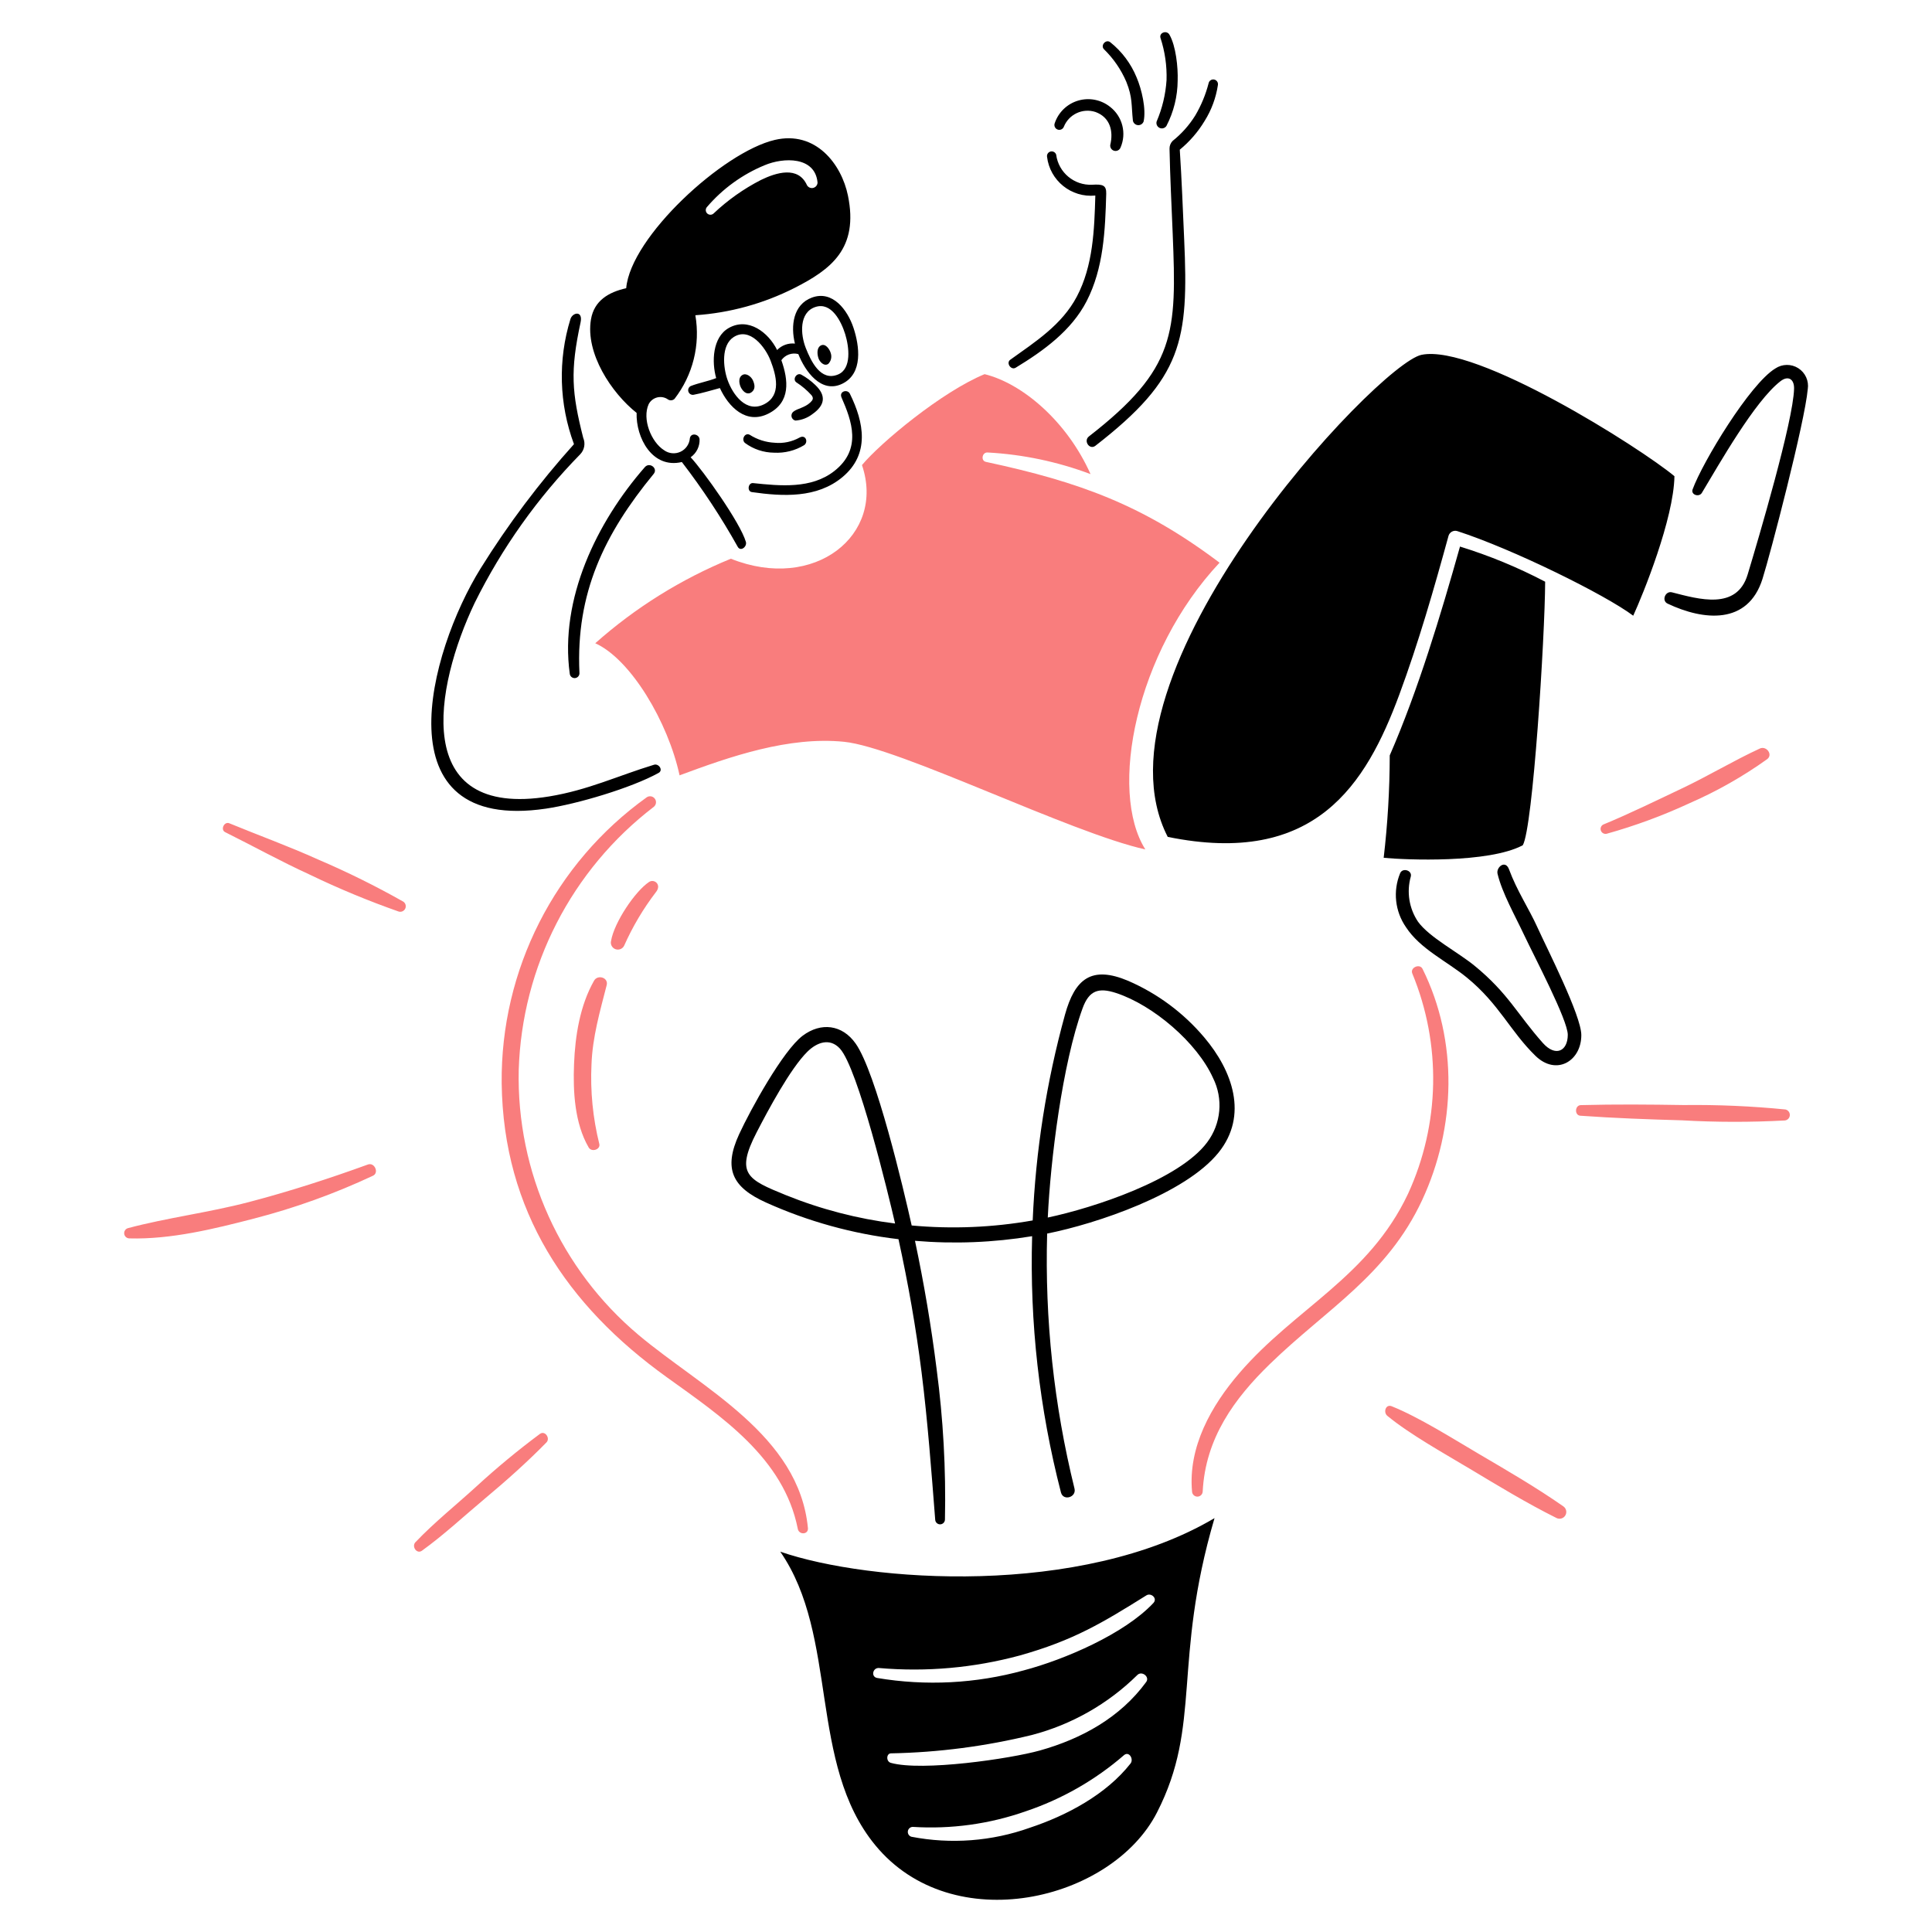
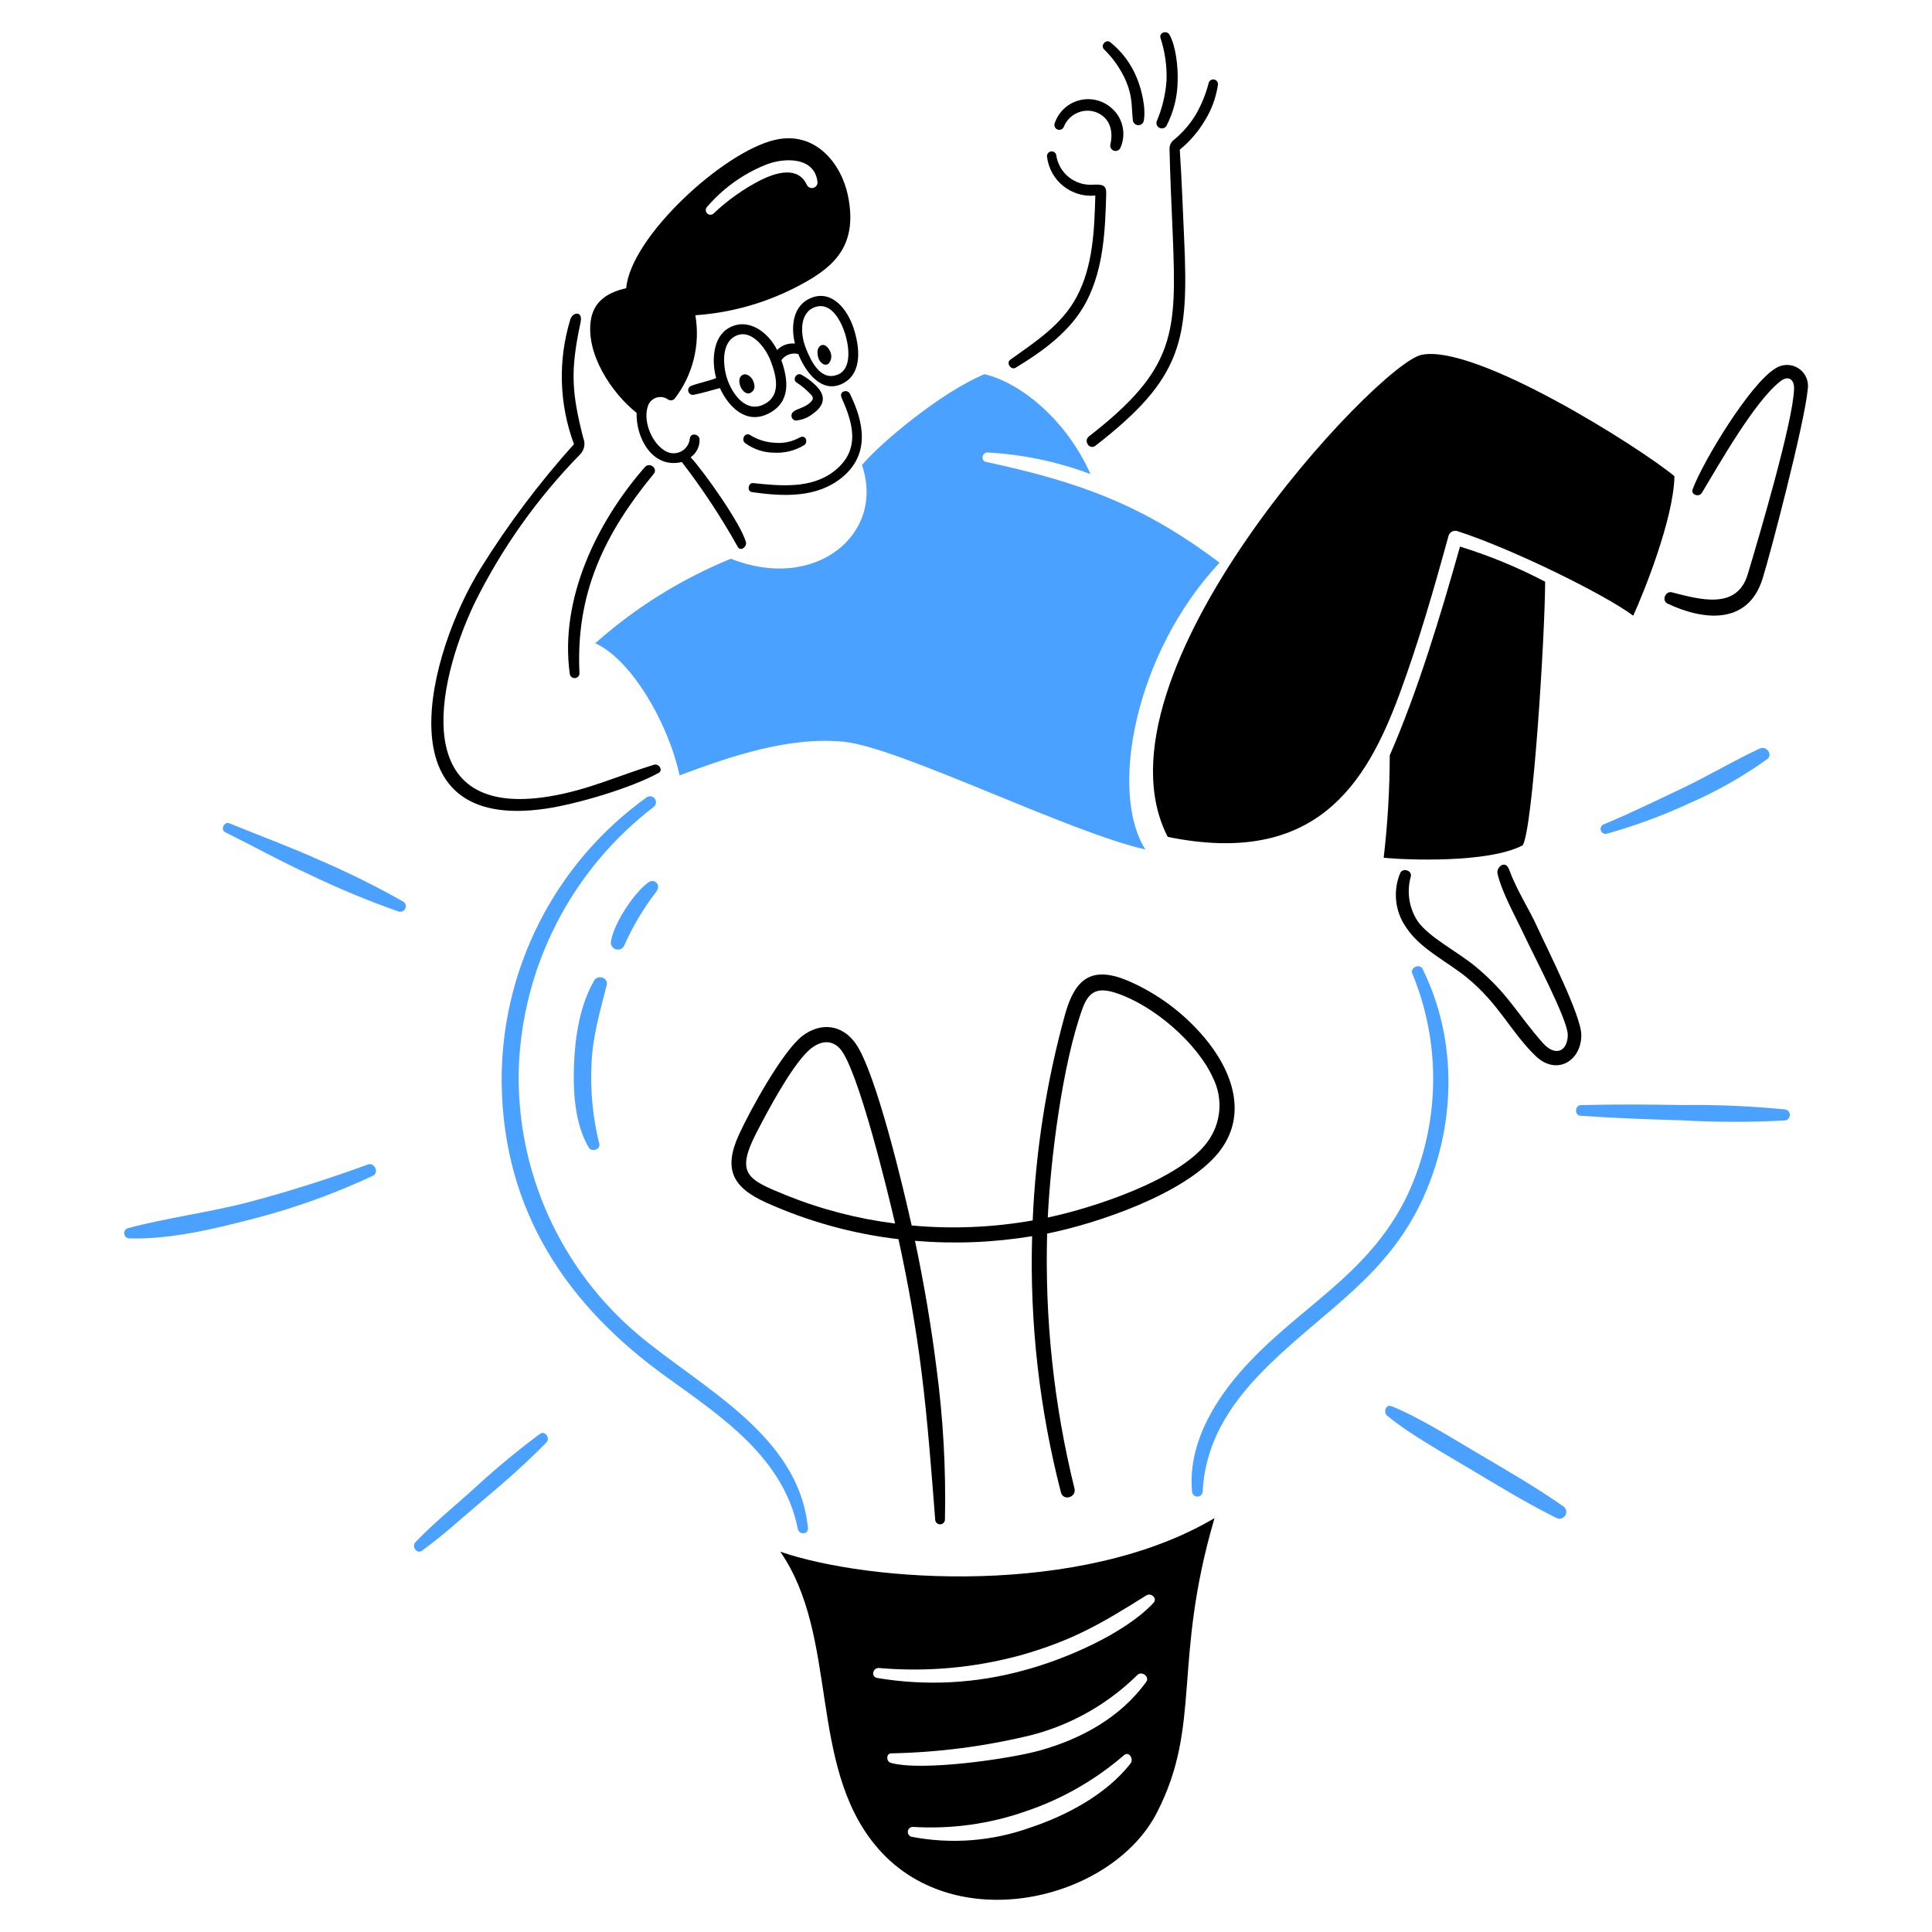
<svg xmlns="http://www.w3.org/2000/svg" viewBox="0 0 300 300">
  <defs>
-     <style>.a{fill:#f97d7d;}.a,.b{fill-rule:evenodd;}</style>
+     <style>.a{fill:#4BA1FF;}.a,.b{fill-rule:evenodd;}</style>
  </defs>
  <path class="a" d="M84.849,223.984c-3.007,3.065-6.215,5.926-9.509,8.679-3.251,2.716-6.38,5.651-9.82,8.13-.8.579-1.639-.664-1.011-1.321,2.956-3.1,6.347-5.8,9.5-8.686a123.5,123.5,0,0,1,9.824-8.127C84.627,222.071,85.491,223.33,84.849,223.984ZM57.132,180.823c-6.052,2.2-12.209,4.185-18.44,5.821-6.275,1.648-12.746,2.439-18.859,4.072a.812.812,0,0,0,.254,1.581c6.453.178,13.174-1.476,19.382-3.085a106.063,106.063,0,0,0,18.449-6.647C58.9,182.1,58.153,180.452,57.132,180.823Zm5.5-40.811a132.6,132.6,0,0,0-13.221-6.541c-4.652-2.1-9.138-3.712-13.8-5.632-.792-.326-1.426.993-.648,1.379,4.46,2.217,8.587,4.515,13.174,6.613a133.87,133.87,0,0,0,13.771,5.714A.858.858,0,0,0,62.632,140.012ZM94.206,152.97c.3-1.184-1.4-1.685-1.963-.688-2.192,3.861-2.93,8.555-3.106,12.934-.172,4.242.087,9.213,2.272,12.962.455.781,1.855.323,1.654-.536a42.687,42.687,0,0,1-1.216-12.363C92,161.03,93.161,157.055,94.206,152.97Zm6.572-16.015c-2.175,1.453-5.4,6.281-5.887,9.115a1.089,1.089,0,0,0,2.032.762,41.21,41.21,0,0,1,4.918-8.289C102.8,137.384,101.6,136.409,100.778,136.955Zm-1.592,70.364a52.255,52.255,0,0,1-18.639-41.16,53.54,53.54,0,0,1,20.967-40.868.923.923,0,0,0-1.072-1.5A53.966,53.966,0,0,0,77.9,168.219c.256,19.843,10.13,34.492,25.611,45.616,8.5,6.111,18.2,12.559,20.37,23.567.191.972,1.674.905,1.574-.13C124.066,222.87,109.033,215.574,99.186,207.319Zm121.707-56.871c-.436-.878-1.971-.209-1.594.711a42.8,42.8,0,0,1-.661,34.214c-6.107,12.937-17.476,17.727-26.172,27.816-4.38,5.082-8,11.5-7.364,18.431a.827.827,0,0,0,1.652-.026c.422-8.265,4.9-14.415,10.451-19.806,8.758-8.513,18.179-13.734,23.625-25.438C226.069,175.091,226.454,161.667,220.893,150.448Zm8.632,75.25c-4-2.353-9.214-5.647-13.42-7.334-.944-.379-1.339.943-.684,1.483,3.488,2.877,8.905,5.881,12.883,8.268,4.382,2.629,8.748,5.284,13.324,7.568a1.053,1.053,0,0,0,1.122-1.781C238.492,230.929,234,228.328,229.525,225.7Zm47.705-53.421a142.524,142.524,0,0,0-15.78-.686c-5.332-.086-10.661-.133-15.992.012-.923.025-1,1.579-.065,1.646,5.251.375,10.512.566,15.775.714a144.412,144.412,0,0,0,16,.022A.866.866,0,0,0,277.23,172.277Zm-27.788-42.8a84.924,84.924,0,0,0,12.949-4.774,66.074,66.074,0,0,0,12.016-6.822c.944-.723-.136-2.114-1.137-1.651-4.1,1.895-7.979,4.24-12.06,6.177-3.909,1.855-8.322,4.012-12.285,5.64A.77.77,0,0,0,249.442,129.473Zm-60.065-42.1c-11.871-8.943-21.688-12.526-36.28-15.656-.842-.181-.592-1.49.231-1.461a53.66,53.66,0,0,1,16.009,3.359c-3.625-8.153-10.563-14.078-16.451-15.52-6.621,2.72-16.156,10.645-19.04,14.117,3.682,10.8-7.334,19.752-20.357,14.542A73.755,73.755,0,0,0,92.433,99.883c5.536,2.5,11.31,12.264,13.091,20.512,7.856-2.93,16.973-6.078,25.547-5.209s35.056,14.109,46.777,16.714C172.114,122.812,176.343,101.246,189.377,87.369Z" />
  <path class="b" d="M121.16,240.943c9.116,13.174,4.3,32.869,14.752,45.579,11.99,14.582,36.69,8.682,43.736-5.065,7.035-13.726,2.36-23.3,8.943-45.723C167.827,248.029,134.978,245.714,121.16,240.943Zm54.391,32.89c-3.786,4.827-9.919,8.082-15.635,9.977a34.981,34.981,0,0,1-18.391,1.4.782.782,0,0,1,.207-1.532,44.434,44.434,0,0,0,17.524-2.414,45.391,45.391,0,0,0,15.289-8.735C175.339,271.881,176.073,273.168,175.551,273.833Zm2.429-12.654c-4.028,5.515-10.017,8.818-16.515,10.638-4.572,1.28-18.28,3.279-23.136,1.919-.78-.219-.7-1.482.03-1.476a100.171,100.171,0,0,0,21.885-2.855A36.461,36.461,0,0,0,176.6,260.1C177.291,259.392,178.574,260.367,177.98,261.179Zm.033-13.452c.718-.448,1.767.458,1.088,1.183-4.5,4.806-13.815,8.8-20.151,10.47a52.7,52.7,0,0,1-22.738,1.176c-1.018-.178-.7-1.627.289-1.547a62.829,62.829,0,0,0,21.843-1.945C166.76,254.7,171.251,251.946,178.013,247.727Zm-2.82-95.419c-5.738-2.427-8.292-.28-9.822,5.249a142.945,142.945,0,0,0-5.015,31.952,70.8,70.8,0,0,1-18.791.783c-1.259-5.642-5.52-23.735-8.7-28.249-2.082-2.96-5.393-3.346-8.226-1.217-3.05,2.292-8.1,11.464-9.858,15.277-2.5,5.412-1.064,8.259,4.151,10.617a69.9,69.9,0,0,0,20.584,5.7c1.508,6.888,2.716,13.725,3.593,20.729.939,7.487,1.52,15.3,2.11,22.846a.757.757,0,0,0,1.512-.038,153.2,153.2,0,0,0-1.292-23.359c-.837-6.677-1.966-13.341-3.361-19.925a73.638,73.638,0,0,0,18.19-.719,142.567,142.567,0,0,0,4.478,39.8c.36,1.367,2.439.751,2.1-.617a147.941,147.941,0,0,1-4.246-39.589c7.7-1.535,21.435-6.157,26.606-12.566,4.667-5.785,2.179-12.713-2.214-17.9A32.232,32.232,0,0,0,175.193,152.308Zm-53.172,33.268c-5.95-2.427-7.877-3.275-4.519-9.766,1.789-3.457,5.212-9.874,7.867-12.5,1.47-1.451,3.464-2.2,5.046-.493,2.8,3.032,7.532,22.633,8.575,27.17A67.839,67.839,0,0,1,122.021,185.576Zm65.43-8.2c-4.316,5.812-17.623,10.175-24.752,11.683.417-8.867,2.245-23.819,5.412-32.514,1-2.734,2.452-3.25,5.2-2.351,5.775,1.894,12.586,7.726,15.045,13.189A9.541,9.541,0,0,1,187.451,177.376ZM126.065,46.212c-2.906,1.079-3.31,4.378-2.631,7.139a3.355,3.355,0,0,0-2.764,1c-1.353-2.751-4.484-5.138-7.508-3.421-2.547,1.446-2.663,5.287-1.954,7.78-1.2.48-2.673.736-3.945,1.232a.722.722,0,0,0,.42,1.363c1.261-.232,2.81-.7,4.1-1.048,1.346,2.934,4.088,5.723,7.556,3.958,3.452-1.756,3.09-5.178,1.992-8.282a2.442,2.442,0,0,1,2.633-.951c1.04,2.643,3.54,6.194,6.816,4.609s2.674-5.9,1.751-8.682S129.282,45.019,126.065,46.212Zm-7.343,16.526c-2.836,1.5-4.958-1.479-5.765-3.786-.669-1.916-.992-5.327.941-6.595,2.53-1.66,4.966,1.577,5.756,3.643C120.535,58.306,121.351,61.35,118.722,62.738Zm11.42-4.592c-2.721,1.143-4.217-2.083-5.018-4.1-.832-2.093-1.072-5.517,1.473-6.372,2.522-.848,4.048,2.288,4.641,4.2C131.854,53.866,132.265,57.254,130.142,58.146Zm-13.232.907c.37.814.323,1.411-.148,1.8-.631.529-1.262.1-1.66-.582-.277-.475-.575-1.577.16-2.034C115.888,57.852,116.662,58.508,116.91,59.053Zm12.1-4.18a1.624,1.624,0,0,1-.4,1.635c-.641.422-1.342-.306-1.533-.921-.234-.75-.192-1.566.3-1.892C128.154,53.187,128.842,54.241,129.011,54.873ZM125.818,62.5c.41-.385.552-.667.189-1.136a11.8,11.8,0,0,0-2.344-1.989c-.669-.47.057-1.575.76-1.2a10.237,10.237,0,0,1,2.17,1.6c1.738,1.648,1.51,3.153-.414,4.509a4.875,4.875,0,0,1-2.668,1.022.782.782,0,0,1-.306-1.389C123.82,63.424,124.945,63.32,125.818,62.5Zm-5.532,6.251a6.62,6.62,0,0,0,3.872-.808c.925-.513,1.393.655.729,1.17a8.162,8.162,0,0,1-4.69,1.18,7.684,7.684,0,0,1-4.515-1.509c-.619-.517-.027-1.675.739-1.269A7.883,7.883,0,0,0,120.286,68.749Zm-3.338,6.265c4.219.439,9.037.924,12.6-1.871,4.356-3.411,2.687-7.847,1.127-11.415-.424-.97.918-1.355,1.294-.592,2.207,4.471,3.124,9.379-1.154,12.947-3.956,3.3-9.262,3.013-14.06,2.328C115.965,76.3,116.159,74.932,116.948,75.014Zm39.923-19.152c3.916-2.808,8.02-5.417,10.337-9.808,2.532-4.8,2.723-10.383,2.874-15.692a6.867,6.867,0,0,1-7.5-6.034A.73.73,0,0,1,164,24.011a5.381,5.381,0,0,0,5.591,4.674c1.63-.094,2.221.059,2.183,1.4-.161,5.672-.394,11.54-3.048,16.69-2.357,4.576-6.711,7.713-11.012,10.323C156.991,57.539,156.184,56.354,156.871,55.862Zm14.55-48.219c-.579-.6.3-1.6.967-1.1a13.536,13.536,0,0,1,4.11,5.49c.776,1.817,1.507,4.889,1.081,6.832a.866.866,0,0,1-1.66-.114c-.263-2.44-.033-3.588-1.023-6.047A15.709,15.709,0,0,0,171.421,7.643ZM179.6,18.87a19.6,19.6,0,0,0,1.541-6.432,19.143,19.143,0,0,0-.943-6.553c-.233-.824.967-1.237,1.389-.506,1.011,1.748,1.351,5.1,1.28,7.123a15.53,15.53,0,0,1-1.745,7.054A.845.845,0,0,1,179.6,18.87Zm2.464,3.028a15.516,15.516,0,0,0,3.533-3.961,19.356,19.356,0,0,0,2.074-5.01.735.735,0,0,1,1.447.257,14.552,14.552,0,0,1-2.067,5.6,17.314,17.314,0,0,1-3.856,4.46c.306,4.633.475,9.28.683,13.918.706,15.72-.236,21.553-13.784,32.057-.9.7-1.9-.757-1.007-1.451,13.547-10.527,13.634-16.056,13.009-31.484-.177-4.391-.406-8.783-.492-13.176A1.674,1.674,0,0,1,182.068,21.9ZM101.5,73.59c-7.674,9.334-12.094,18.517-11.526,30.859a.754.754,0,0,1-1.5.183c-1.6-11.634,4.184-23.546,11.662-32.1C100.871,71.7,102.212,72.728,101.5,73.59Zm.758,46.432c-4.233,2.341-12.654,4.829-17.487,5.542-25.847,3.817-18.19-24.352-10.142-37.3A137.466,137.466,0,0,1,89.126,68.97a30.245,30.245,0,0,1-.545-19.438c.332-1.036,1.976-1.354,1.569.536-1.625,7.543-1.371,10.9.412,17.92a2.347,2.347,0,0,1-.452,2.537,90.173,90.173,0,0,0-16.4,23.091c-6.2,12.991-10.036,33.6,11.563,30.055,6.056-.993,10.63-3.2,16.285-4.922C102.3,118.524,103.03,119.6,102.261,120.022Zm136.46,23.955c1.516,3.336,6.815,13.717,6.828,16.734.017,4.054-3.877,6.389-7.113,3.245-3.93-3.816-5.632-8.056-10.667-12.166-3.119-2.546-7.235-4.427-9.442-7.811a8.8,8.8,0,0,1-.916-8.376c.37-.913,1.9-.459,1.661.5a8.448,8.448,0,0,0,1.125,7.027c1.756,2.423,6.2,4.721,8.789,6.844,5.214,4.268,6.61,7.5,10.586,11.977,1.96,2.207,3.867,1.292,3.875-1.266.006-2.293-5.211-12.161-6.807-15.559-1.36-2.9-3.392-6.469-4.1-9.449-.24-1,1.209-2.233,1.782-.687C235.562,138.353,237.375,141.017,238.721,143.977Zm41.99-83.558c-.461,5.153-5.805,25.6-7.031,29.478-2.272,7.191-9.171,6.467-14.735,3.833-.982-.465-.341-2.014.675-1.754,4.179,1.067,10.07,2.829,11.757-2.764,1.706-5.658,7.075-23.8,7.208-28.837.041-1.538-.931-2.1-2.114-1.179-4,3.1-9.491,12.829-12.207,17.341-.429.714-1.742.3-1.432-.55,1.547-4.234,8.908-16.406,12.849-18.774A3.261,3.261,0,0,1,280.711,60.419ZM214.857,133.2a138.514,138.514,0,0,0,.941-15.9c4.405-10.107,7.93-21.846,10.91-32.43a78.125,78.125,0,0,1,13.223,5.458c-.034,8.537-1.906,38.306-3.476,40.923C231.146,134.07,218.33,133.527,214.857,133.2Zm45.149-59.259c-.108,6.621-4.883,18.367-6.4,21.665-4.377-3.287-18.776-10.378-27.3-13.132a1.091,1.091,0,0,0-1.371.7c-2.278,8.3-4.659,16.6-7.647,24.677-5.177,13.99-13.064,26.775-35.964,22.1-12.9-25.071,32.61-73.436,39.4-74.852C229.183,53.333,254.8,69.6,260.006,73.943Zm-144.187,10.2c-.859-2.962-6.6-11.022-8.575-13.136a3.258,3.258,0,0,0,1.385-2.8c-.077-.814-1.343-1.061-1.506-.16a2.534,2.534,0,0,1-4,1.869c-2.016-1.274-3.439-4.855-2.4-7.151a2.048,2.048,0,0,1,3.016-.727.819.819,0,0,0,1-.1,16.613,16.613,0,0,0,3.236-12.986,40.041,40.041,0,0,0,15.345-4.212c5.747-2.907,10.03-6.155,8.351-14.357-1-4.9-5.015-10.143-11.371-8.653-8.017,1.879-22.385,15.07-23.064,23.025-2.717.609-4.975,1.916-5.471,4.844-.89,5.258,3.176,11.412,7.088,14.516-.12,3.838,2.424,8.718,7.025,7.63a108.054,108.054,0,0,1,8.676,13.162C115,85.712,116.035,84.888,115.819,84.141Zm-6.028-52.012a23.653,23.653,0,0,1,8.936-6.472c2.93-1.239,7.841-1.393,8.221,2.684a.878.878,0,0,1-1.632.432c-1.369-3.058-4.8-1.979-7.165-.825a31.676,31.676,0,0,0-7.353,5.209A.72.72,0,0,1,109.791,32.129Zm53.99-13.007a5.469,5.469,0,0,1,8.621-2.508,5.318,5.318,0,0,1,1.588,6.314.83.83,0,0,1-1.592-.407c.524-2.18-.028-4.308-2.3-5.135a3.97,3.97,0,0,0-4.907,2.3A.759.759,0,0,1,163.781,19.122Z" />
</svg>
